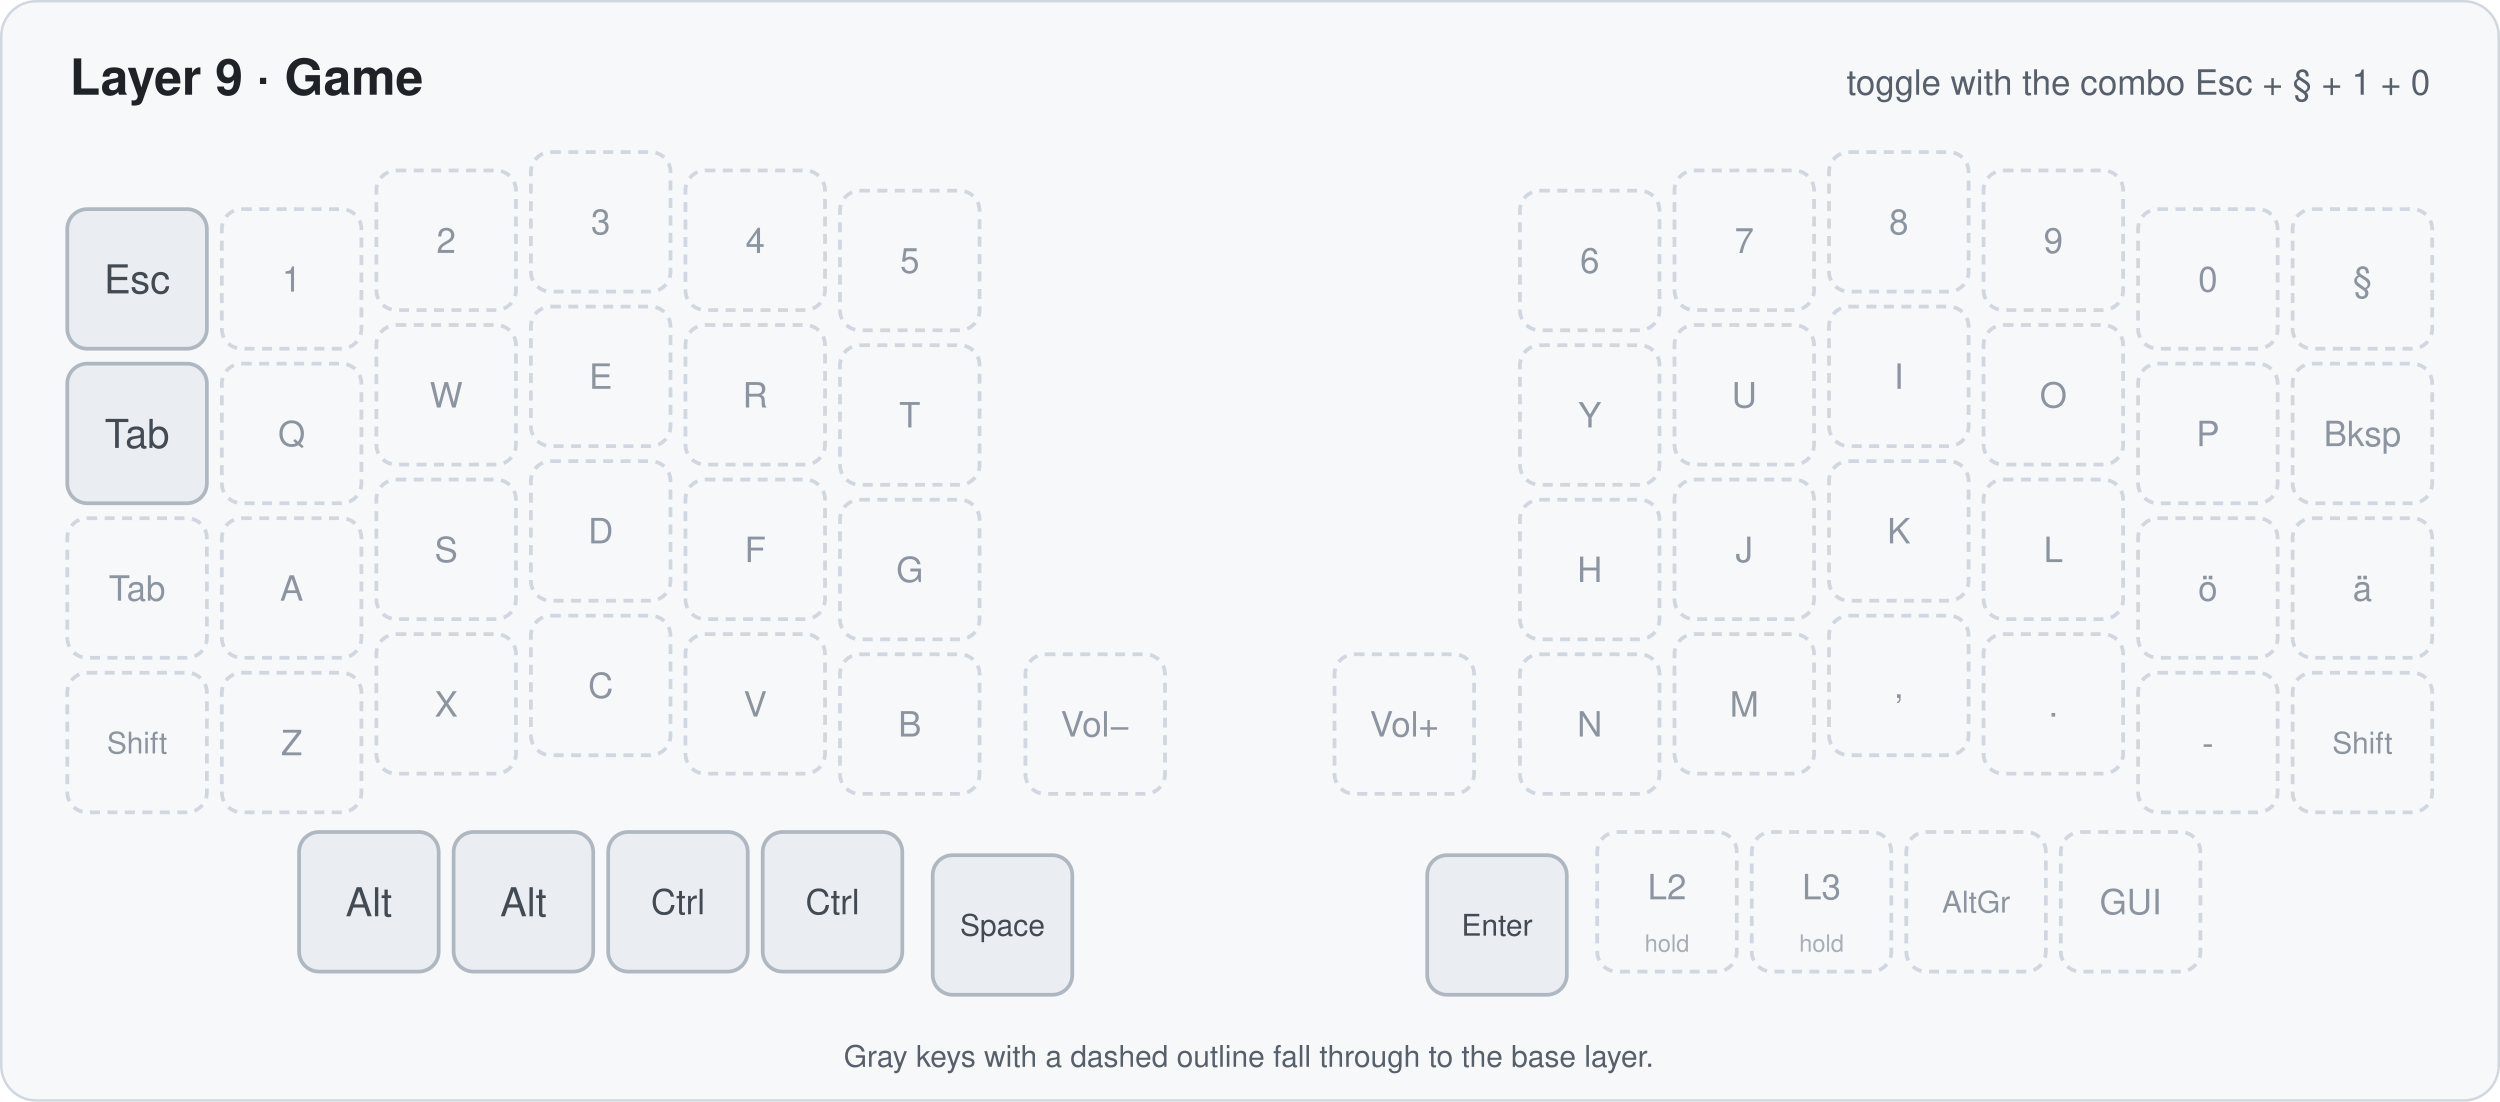
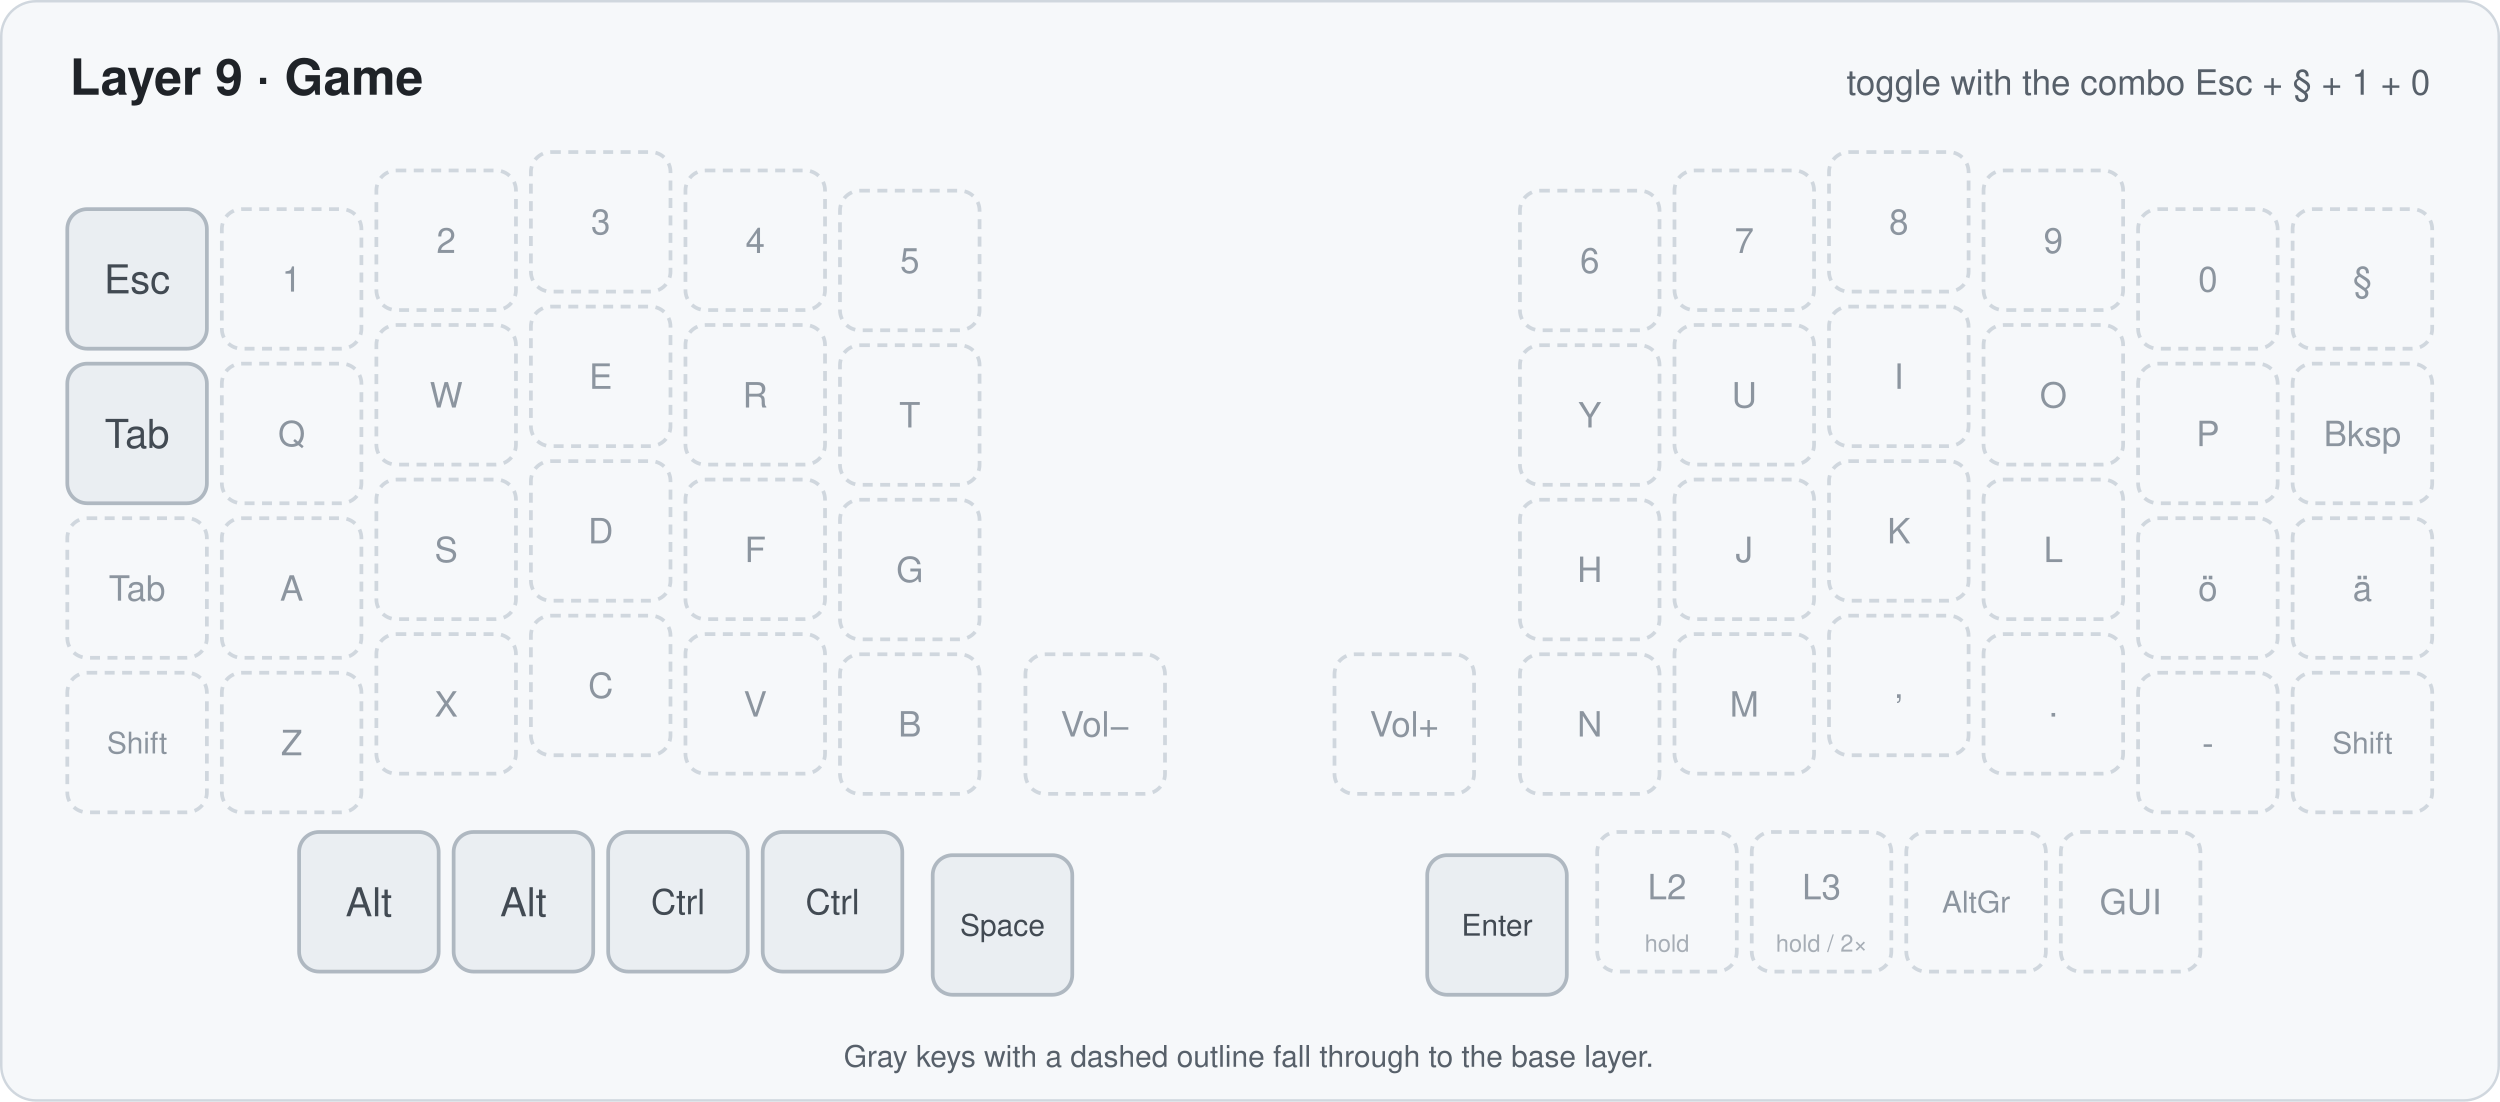
<svg xmlns="http://www.w3.org/2000/svg" viewBox="0 0 1003 442" width="1003" height="442" font-family="-apple-system, 'Segoe UI', Helvetica, Arial, sans-serif">
  <rect x="0.5" y="0.5" width="1002" height="441" rx="14" fill="#f6f8fa" stroke="#d0d7de" />
  <text x="28" y="38" font-size="20" font-weight="600" fill="#1f2328">Layer 9 · Game</text>
  <text x="975" y="38" font-size="14" fill="#57606a" text-anchor="end">toggle with the combo Esc + § + 1 + 0</text>
  <rect x="27.0" y="83.9" width="56" height="56.0" rx="8" fill="#eaeef2" stroke="#afb8c1" stroke-width="1.5" />
  <text x="55.0" y="117.7" font-size="16" font-weight="400" fill="#424a53" text-anchor="middle">Esc</text>
  <rect x="89.0" y="83.9" width="56" height="56.0" rx="8" fill="none" stroke="#d0d7de" stroke-width="1.5" stroke-dasharray="4 3" />
  <text x="117.0" y="117.0" font-size="14" font-weight="400" fill="#8c959f" text-anchor="middle">1</text>
  <rect x="151.0" y="68.4" width="56" height="56.0" rx="8" fill="none" stroke="#d0d7de" stroke-width="1.5" stroke-dasharray="4 3" />
  <text x="179.0" y="101.5" font-size="14" font-weight="400" fill="#8c959f" text-anchor="middle">2</text>
  <rect x="213.0" y="61.0" width="56" height="56.0" rx="8" fill="none" stroke="#d0d7de" stroke-width="1.5" stroke-dasharray="4 3" />
  <text x="241.0" y="94.0" font-size="14" font-weight="400" fill="#8c959f" text-anchor="middle">3</text>
  <rect x="275.0" y="68.4" width="56" height="56.0" rx="8" fill="none" stroke="#d0d7de" stroke-width="1.5" stroke-dasharray="4 3" />
  <text x="303.0" y="101.5" font-size="14" font-weight="400" fill="#8c959f" text-anchor="middle">4</text>
  <rect x="337.0" y="76.5" width="56" height="56.0" rx="8" fill="none" stroke="#d0d7de" stroke-width="1.5" stroke-dasharray="4 3" />
  <text x="365.0" y="109.5" font-size="14" font-weight="400" fill="#8c959f" text-anchor="middle">5</text>
  <rect x="27.0" y="145.9" width="56" height="56.0" rx="8" fill="#eaeef2" stroke="#afb8c1" stroke-width="1.5" />
  <text x="55.0" y="179.7" font-size="16" font-weight="400" fill="#424a53" text-anchor="middle">Tab</text>
  <rect x="89.0" y="145.9" width="56" height="56.0" rx="8" fill="none" stroke="#d0d7de" stroke-width="1.5" stroke-dasharray="4 3" />
  <text x="117.0" y="179.0" font-size="14" font-weight="400" fill="#8c959f" text-anchor="middle">Q</text>
  <rect x="151.0" y="130.4" width="56" height="56.0" rx="8" fill="none" stroke="#d0d7de" stroke-width="1.5" stroke-dasharray="4 3" />
  <text x="179.0" y="163.5" font-size="14" font-weight="400" fill="#8c959f" text-anchor="middle">W</text>
  <rect x="213.0" y="123.0" width="56" height="56.0" rx="8" fill="none" stroke="#d0d7de" stroke-width="1.5" stroke-dasharray="4 3" />
  <text x="241.0" y="156.0" font-size="14" font-weight="400" fill="#8c959f" text-anchor="middle">E</text>
  <rect x="275.0" y="130.4" width="56" height="56.0" rx="8" fill="none" stroke="#d0d7de" stroke-width="1.5" stroke-dasharray="4 3" />
  <text x="303.0" y="163.5" font-size="14" font-weight="400" fill="#8c959f" text-anchor="middle">R</text>
  <rect x="337.0" y="138.5" width="56" height="56.0" rx="8" fill="none" stroke="#d0d7de" stroke-width="1.5" stroke-dasharray="4 3" />
  <text x="365.0" y="171.5" font-size="14" font-weight="400" fill="#8c959f" text-anchor="middle">T</text>
  <rect x="27.0" y="207.9" width="56" height="56.0" rx="8" fill="none" stroke="#d0d7de" stroke-width="1.5" stroke-dasharray="4 3" />
  <text x="55.0" y="241.0" font-size="14" font-weight="400" fill="#8c959f" text-anchor="middle">Tab</text>
  <rect x="89.0" y="207.9" width="56" height="56.0" rx="8" fill="none" stroke="#d0d7de" stroke-width="1.5" stroke-dasharray="4 3" />
  <text x="117.0" y="241.0" font-size="14" font-weight="400" fill="#8c959f" text-anchor="middle">A</text>
  <rect x="151.0" y="192.4" width="56" height="56.0" rx="8" fill="none" stroke="#d0d7de" stroke-width="1.5" stroke-dasharray="4 3" />
  <text x="179.0" y="225.5" font-size="14" font-weight="400" fill="#8c959f" text-anchor="middle">S</text>
  <rect x="213.0" y="185.0" width="56" height="56.0" rx="8" fill="none" stroke="#d0d7de" stroke-width="1.5" stroke-dasharray="4 3" />
  <text x="241.0" y="218.0" font-size="14" font-weight="400" fill="#8c959f" text-anchor="middle">D</text>
  <rect x="275.0" y="192.4" width="56" height="56.0" rx="8" fill="none" stroke="#d0d7de" stroke-width="1.5" stroke-dasharray="4 3" />
  <text x="303.0" y="225.5" font-size="14" font-weight="400" fill="#8c959f" text-anchor="middle">F</text>
  <rect x="337.0" y="200.5" width="56" height="56.0" rx="8" fill="none" stroke="#d0d7de" stroke-width="1.5" stroke-dasharray="4 3" />
  <text x="365.0" y="233.5" font-size="14" font-weight="400" fill="#8c959f" text-anchor="middle">G</text>
  <rect x="27.0" y="269.9" width="56" height="56.0" rx="8" fill="none" stroke="#d0d7de" stroke-width="1.5" stroke-dasharray="4 3" />
  <text x="55.0" y="302.3" font-size="12" font-weight="400" fill="#8c959f" text-anchor="middle">Shift</text>
  <rect x="89.0" y="269.9" width="56" height="56.0" rx="8" fill="none" stroke="#d0d7de" stroke-width="1.5" stroke-dasharray="4 3" />
  <text x="117.0" y="303.0" font-size="14" font-weight="400" fill="#8c959f" text-anchor="middle">Z</text>
  <rect x="151.0" y="254.4" width="56" height="56.0" rx="8" fill="none" stroke="#d0d7de" stroke-width="1.5" stroke-dasharray="4 3" />
  <text x="179.0" y="287.5" font-size="14" font-weight="400" fill="#8c959f" text-anchor="middle">X</text>
  <rect x="213.0" y="247.0" width="56" height="56.0" rx="8" fill="none" stroke="#d0d7de" stroke-width="1.5" stroke-dasharray="4 3" />
  <text x="241.0" y="280.0" font-size="14" font-weight="400" fill="#8c959f" text-anchor="middle">C</text>
  <rect x="275.0" y="254.4" width="56" height="56.0" rx="8" fill="none" stroke="#d0d7de" stroke-width="1.5" stroke-dasharray="4 3" />
  <text x="303.0" y="287.5" font-size="14" font-weight="400" fill="#8c959f" text-anchor="middle">V</text>
  <rect x="337.0" y="262.5" width="56" height="56.0" rx="8" fill="none" stroke="#d0d7de" stroke-width="1.5" stroke-dasharray="4 3" />
  <text x="365.0" y="295.5" font-size="14" font-weight="400" fill="#8c959f" text-anchor="middle">B</text>
  <rect x="120.0" y="333.8" width="56" height="56.0" rx="8" fill="#eaeef2" stroke="#afb8c1" stroke-width="1.5" />
  <text x="148.0" y="367.6" font-size="16" font-weight="400" fill="#424a53" text-anchor="middle">Alt</text>
  <rect x="182.0" y="333.8" width="56" height="56.0" rx="8" fill="#eaeef2" stroke="#afb8c1" stroke-width="1.5" />
  <text x="210.0" y="367.6" font-size="16" font-weight="400" fill="#424a53" text-anchor="middle">Alt</text>
  <rect x="244.0" y="333.8" width="56" height="56.0" rx="8" fill="#eaeef2" stroke="#afb8c1" stroke-width="1.5" />
  <text x="272.0" y="366.8" font-size="14" font-weight="400" fill="#424a53" text-anchor="middle">Ctrl</text>
  <rect x="306.0" y="333.8" width="56" height="56.0" rx="8" fill="#eaeef2" stroke="#afb8c1" stroke-width="1.5" />
  <text x="334.0" y="366.8" font-size="14" font-weight="400" fill="#424a53" text-anchor="middle">Ctrl</text>
  <rect x="374.2" y="343.1" width="56" height="56.0" rx="8" fill="#eaeef2" stroke="#afb8c1" stroke-width="1.5" />
  <text x="402.2" y="375.4" font-size="12" font-weight="400" fill="#424a53" text-anchor="middle">Space</text>
  <rect x="411.4" y="262.5" width="56" height="56.0" rx="8" fill="none" stroke="#d0d7de" stroke-width="1.5" stroke-dasharray="4 3" />
  <text x="439.4" y="295.5" font-size="14" font-weight="400" fill="#8c959f" text-anchor="middle">Vol−</text>
  <rect x="919.8" y="83.9" width="56" height="56.0" rx="8" fill="none" stroke="#d0d7de" stroke-width="1.5" stroke-dasharray="4 3" />
  <text x="947.8" y="117.0" font-size="14" font-weight="400" fill="#8c959f" text-anchor="middle">§</text>
  <rect x="857.8" y="83.9" width="56" height="56.0" rx="8" fill="none" stroke="#d0d7de" stroke-width="1.5" stroke-dasharray="4 3" />
  <text x="885.8" y="117.0" font-size="14" font-weight="400" fill="#8c959f" text-anchor="middle">0</text>
  <rect x="795.8" y="68.4" width="56" height="56.0" rx="8" fill="none" stroke="#d0d7de" stroke-width="1.5" stroke-dasharray="4 3" />
  <text x="823.8" y="101.5" font-size="14" font-weight="400" fill="#8c959f" text-anchor="middle">9</text>
  <rect x="733.8" y="61.0" width="56" height="56.0" rx="8" fill="none" stroke="#d0d7de" stroke-width="1.5" stroke-dasharray="4 3" />
  <text x="761.8" y="94.0" font-size="14" font-weight="400" fill="#8c959f" text-anchor="middle">8</text>
  <rect x="671.8" y="68.4" width="56" height="56.0" rx="8" fill="none" stroke="#d0d7de" stroke-width="1.5" stroke-dasharray="4 3" />
  <text x="699.8" y="101.5" font-size="14" font-weight="400" fill="#8c959f" text-anchor="middle">7</text>
  <rect x="609.8" y="76.5" width="56" height="56.0" rx="8" fill="none" stroke="#d0d7de" stroke-width="1.5" stroke-dasharray="4 3" />
  <text x="637.8" y="109.5" font-size="14" font-weight="400" fill="#8c959f" text-anchor="middle">6</text>
  <rect x="919.8" y="145.9" width="56" height="56.0" rx="8" fill="none" stroke="#d0d7de" stroke-width="1.5" stroke-dasharray="4 3" />
  <text x="947.8" y="179.0" font-size="14" font-weight="400" fill="#8c959f" text-anchor="middle">Bksp</text>
  <rect x="857.8" y="145.9" width="56" height="56.0" rx="8" fill="none" stroke="#d0d7de" stroke-width="1.5" stroke-dasharray="4 3" />
  <text x="885.8" y="179.0" font-size="14" font-weight="400" fill="#8c959f" text-anchor="middle">P</text>
  <rect x="795.8" y="130.4" width="56" height="56.0" rx="8" fill="none" stroke="#d0d7de" stroke-width="1.5" stroke-dasharray="4 3" />
  <text x="823.8" y="163.5" font-size="14" font-weight="400" fill="#8c959f" text-anchor="middle">O</text>
  <rect x="733.8" y="123.0" width="56" height="56.0" rx="8" fill="none" stroke="#d0d7de" stroke-width="1.5" stroke-dasharray="4 3" />
  <text x="761.8" y="156.0" font-size="14" font-weight="400" fill="#8c959f" text-anchor="middle">I</text>
  <rect x="671.8" y="130.4" width="56" height="56.0" rx="8" fill="none" stroke="#d0d7de" stroke-width="1.5" stroke-dasharray="4 3" />
  <text x="699.8" y="163.5" font-size="14" font-weight="400" fill="#8c959f" text-anchor="middle">U</text>
  <rect x="609.8" y="138.5" width="56" height="56.0" rx="8" fill="none" stroke="#d0d7de" stroke-width="1.5" stroke-dasharray="4 3" />
  <text x="637.8" y="171.5" font-size="14" font-weight="400" fill="#8c959f" text-anchor="middle">Y</text>
  <rect x="919.8" y="207.9" width="56" height="56.0" rx="8" fill="none" stroke="#d0d7de" stroke-width="1.5" stroke-dasharray="4 3" />
  <text x="947.8" y="241.0" font-size="14" font-weight="400" fill="#8c959f" text-anchor="middle">ä</text>
  <rect x="857.8" y="207.9" width="56" height="56.0" rx="8" fill="none" stroke="#d0d7de" stroke-width="1.5" stroke-dasharray="4 3" />
  <text x="885.8" y="241.0" font-size="14" font-weight="400" fill="#8c959f" text-anchor="middle">ö</text>
  <rect x="795.8" y="192.4" width="56" height="56.0" rx="8" fill="none" stroke="#d0d7de" stroke-width="1.5" stroke-dasharray="4 3" />
  <text x="823.8" y="225.5" font-size="14" font-weight="400" fill="#8c959f" text-anchor="middle">L</text>
  <rect x="733.8" y="185.0" width="56" height="56.0" rx="8" fill="none" stroke="#d0d7de" stroke-width="1.5" stroke-dasharray="4 3" />
  <text x="761.8" y="218.0" font-size="14" font-weight="400" fill="#8c959f" text-anchor="middle">K</text>
  <rect x="671.8" y="192.4" width="56" height="56.0" rx="8" fill="none" stroke="#d0d7de" stroke-width="1.5" stroke-dasharray="4 3" />
  <text x="699.8" y="225.5" font-size="14" font-weight="400" fill="#8c959f" text-anchor="middle">J</text>
  <rect x="609.8" y="200.5" width="56" height="56.0" rx="8" fill="none" stroke="#d0d7de" stroke-width="1.5" stroke-dasharray="4 3" />
  <text x="637.8" y="233.5" font-size="14" font-weight="400" fill="#8c959f" text-anchor="middle">H</text>
  <rect x="919.8" y="269.9" width="56" height="56.0" rx="8" fill="none" stroke="#d0d7de" stroke-width="1.5" stroke-dasharray="4 3" />
  <text x="947.8" y="302.3" font-size="12" font-weight="400" fill="#8c959f" text-anchor="middle">Shift</text>
  <rect x="857.8" y="269.9" width="56" height="56.0" rx="8" fill="none" stroke="#d0d7de" stroke-width="1.5" stroke-dasharray="4 3" />
  <text x="885.8" y="303.0" font-size="14" font-weight="400" fill="#8c959f" text-anchor="middle">-</text>
  <rect x="795.8" y="254.4" width="56" height="56.0" rx="8" fill="none" stroke="#d0d7de" stroke-width="1.5" stroke-dasharray="4 3" />
  <text x="823.8" y="287.5" font-size="14" font-weight="400" fill="#8c959f" text-anchor="middle">.</text>
  <rect x="733.8" y="247.0" width="56" height="56.0" rx="8" fill="none" stroke="#d0d7de" stroke-width="1.5" stroke-dasharray="4 3" />
  <text x="761.8" y="280.0" font-size="14" font-weight="400" fill="#8c959f" text-anchor="middle">,</text>
  <rect x="671.8" y="254.4" width="56" height="56.0" rx="8" fill="none" stroke="#d0d7de" stroke-width="1.5" stroke-dasharray="4 3" />
  <text x="699.8" y="287.5" font-size="14" font-weight="400" fill="#8c959f" text-anchor="middle">M</text>
  <rect x="609.8" y="262.5" width="56" height="56.0" rx="8" fill="none" stroke="#d0d7de" stroke-width="1.5" stroke-dasharray="4 3" />
  <text x="637.8" y="295.5" font-size="14" font-weight="400" fill="#8c959f" text-anchor="middle">N</text>
  <rect x="826.8" y="333.8" width="56" height="56.0" rx="8" fill="none" stroke="#d0d7de" stroke-width="1.5" stroke-dasharray="4 3" />
  <text x="854.8" y="366.8" font-size="14" font-weight="400" fill="#8c959f" text-anchor="middle">GUI</text>
  <rect x="764.8" y="333.8" width="56" height="56.0" rx="8" fill="none" stroke="#d0d7de" stroke-width="1.5" stroke-dasharray="4 3" />
  <text x="792.8" y="366.1" font-size="12" font-weight="400" fill="#8c959f" text-anchor="middle">AltGr</text>
  <rect x="702.8" y="333.8" width="56" height="56.0" rx="8" fill="none" stroke="#d0d7de" stroke-width="1.5" stroke-dasharray="4 3" />
  <text x="730.8" y="360.8" font-size="14" font-weight="400" fill="#8c959f" text-anchor="middle">L3</text>
-   <text x="730.8" y="381.8" font-size="9.5" fill="#8c959f" opacity="0.75" text-anchor="middle">hold</text>
+   <text x="730.8" y="381.8" font-size="9.5" fill="#8c959f" opacity="0.75" text-anchor="middle">hold / 2×</text>
  <rect x="640.8" y="333.8" width="56" height="56.0" rx="8" fill="none" stroke="#d0d7de" stroke-width="1.5" stroke-dasharray="4 3" />
  <text x="668.8" y="360.8" font-size="14" font-weight="400" fill="#8c959f" text-anchor="middle">L2</text>
  <text x="668.8" y="381.8" font-size="9.5" fill="#8c959f" opacity="0.75" text-anchor="middle">hold</text>
  <rect x="572.6" y="343.1" width="56" height="56.0" rx="8" fill="#eaeef2" stroke="#afb8c1" stroke-width="1.5" />
  <text x="600.6" y="375.4" font-size="12" font-weight="400" fill="#424a53" text-anchor="middle">Enter</text>
  <rect x="535.4" y="262.5" width="56" height="56.0" rx="8" fill="none" stroke="#d0d7de" stroke-width="1.5" stroke-dasharray="4 3" />
  <text x="563.4" y="295.5" font-size="14" font-weight="400" fill="#8c959f" text-anchor="middle">Vol+</text>
  <text x="501" y="428" font-size="12" fill="#57606a" text-anchor="middle">Gray keys with a dashed outline fall through to the base layer.</text>
</svg>
